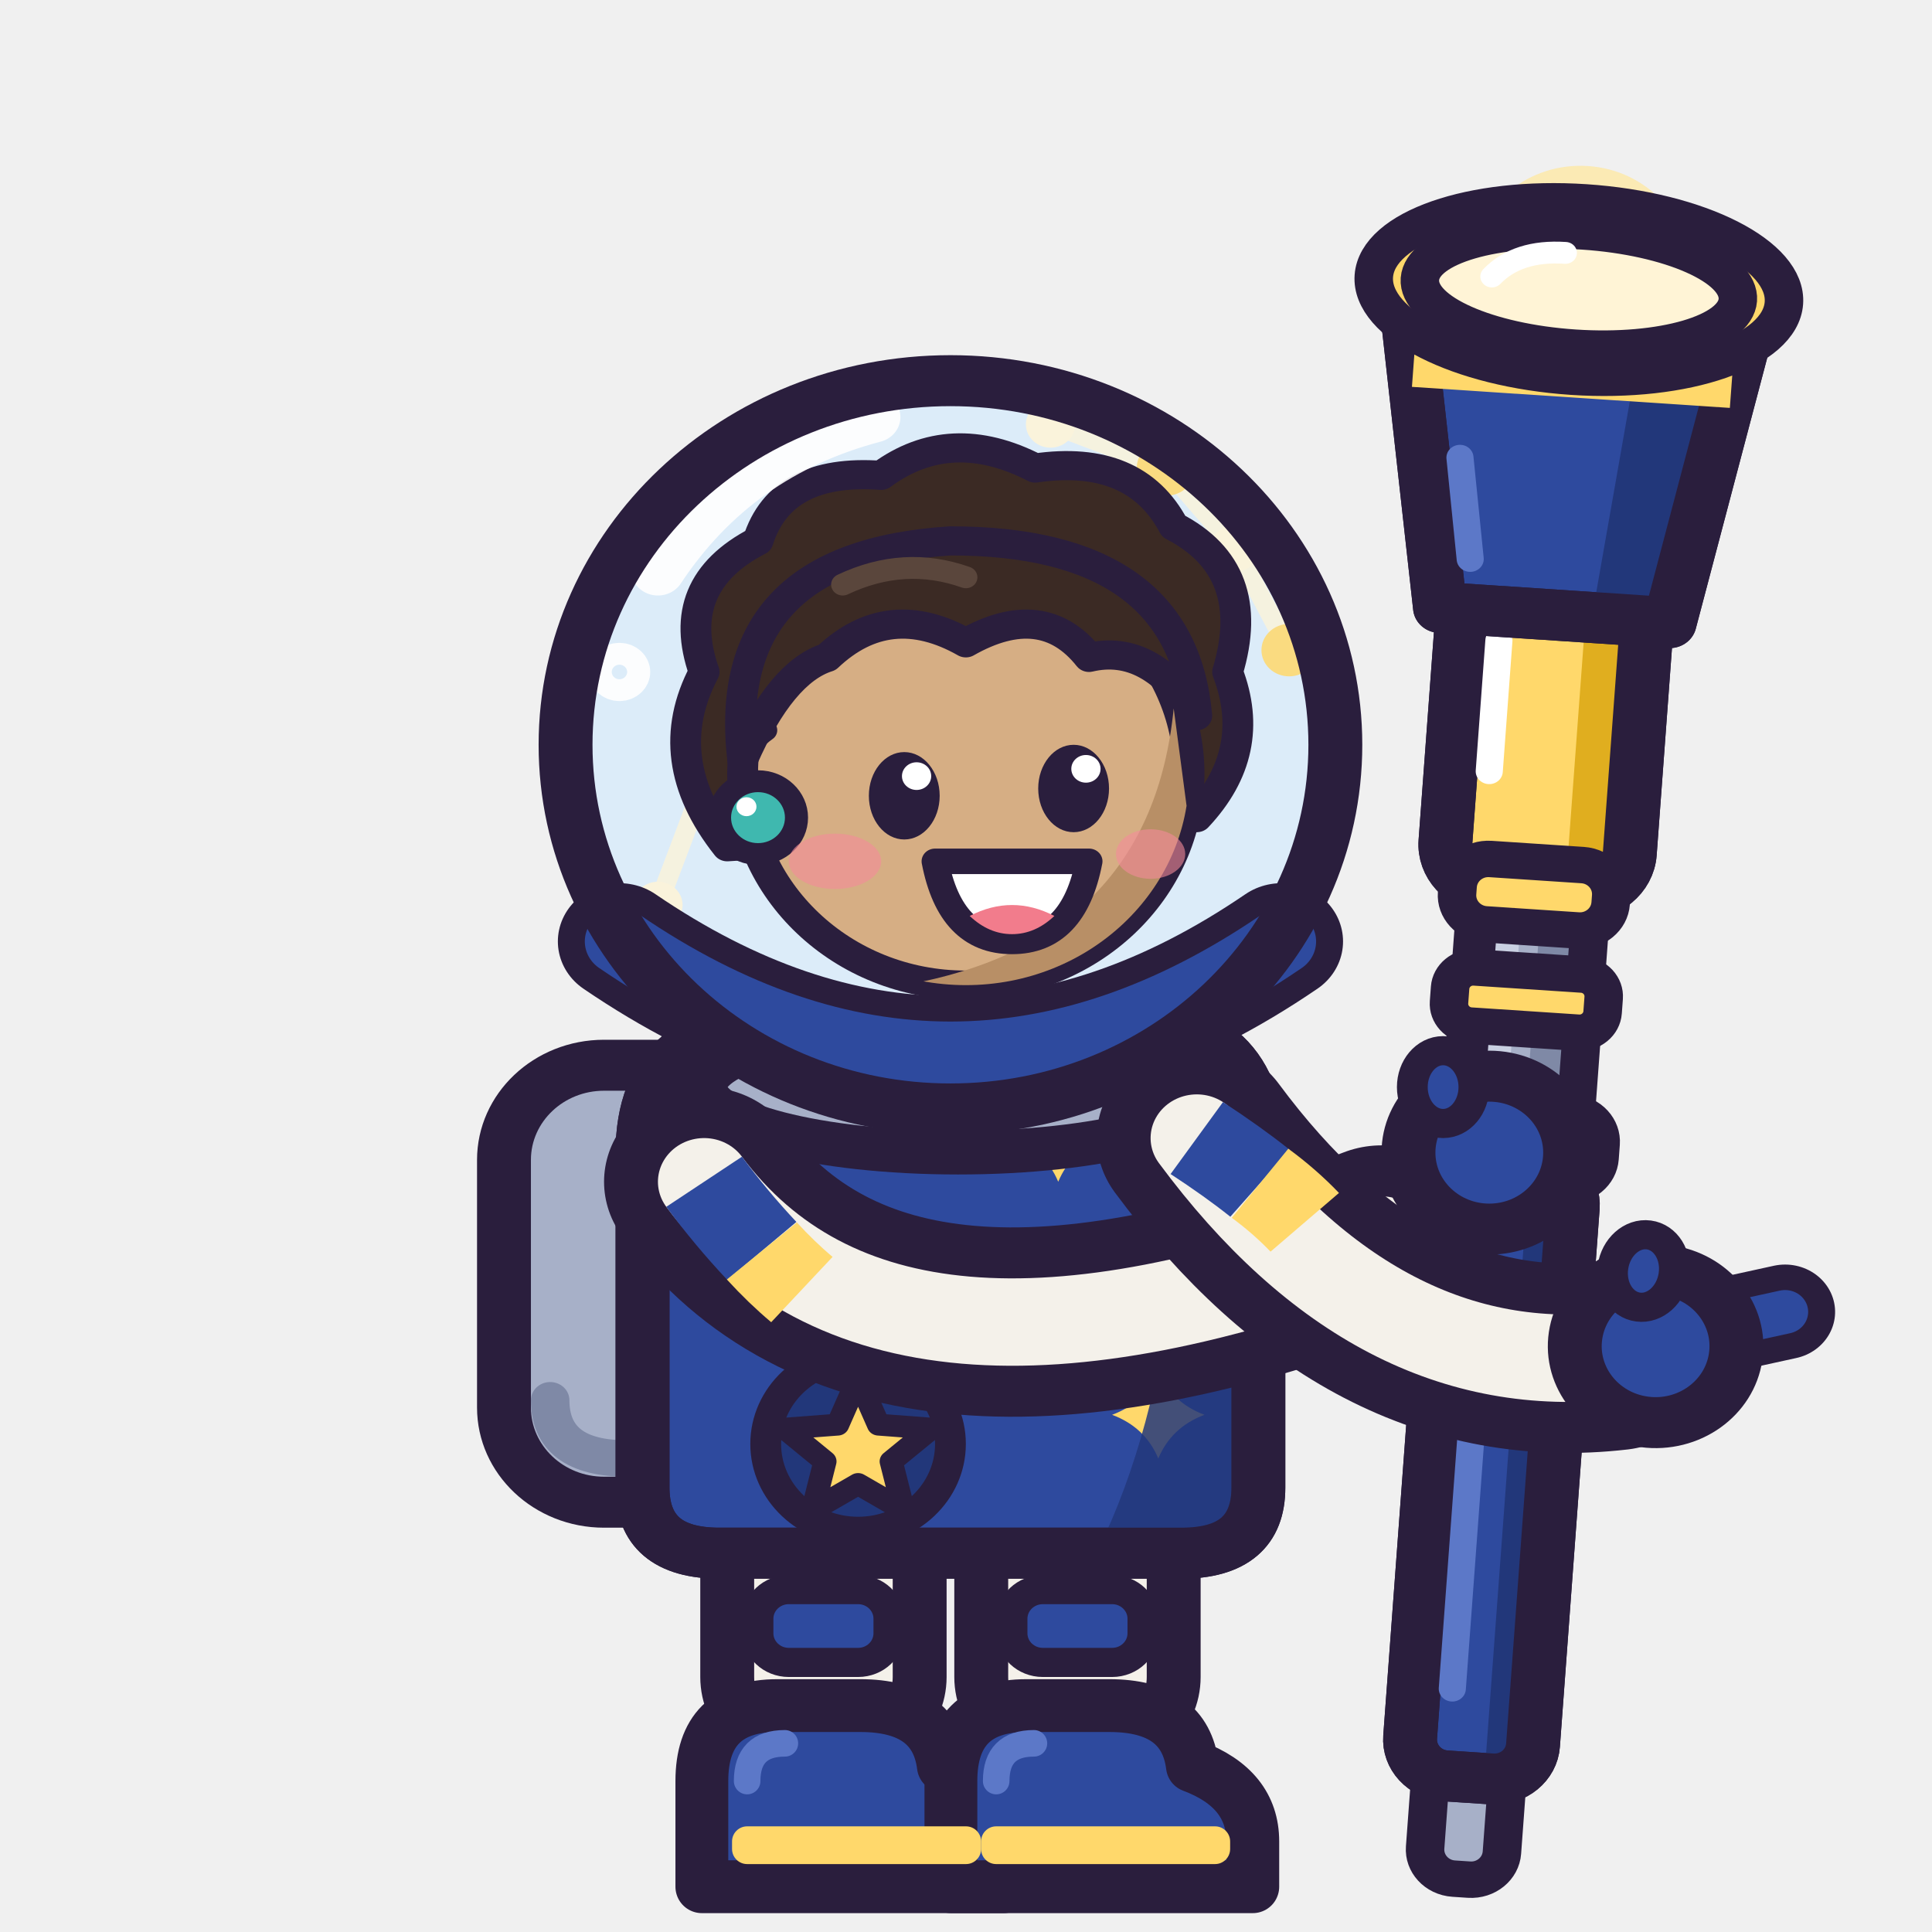
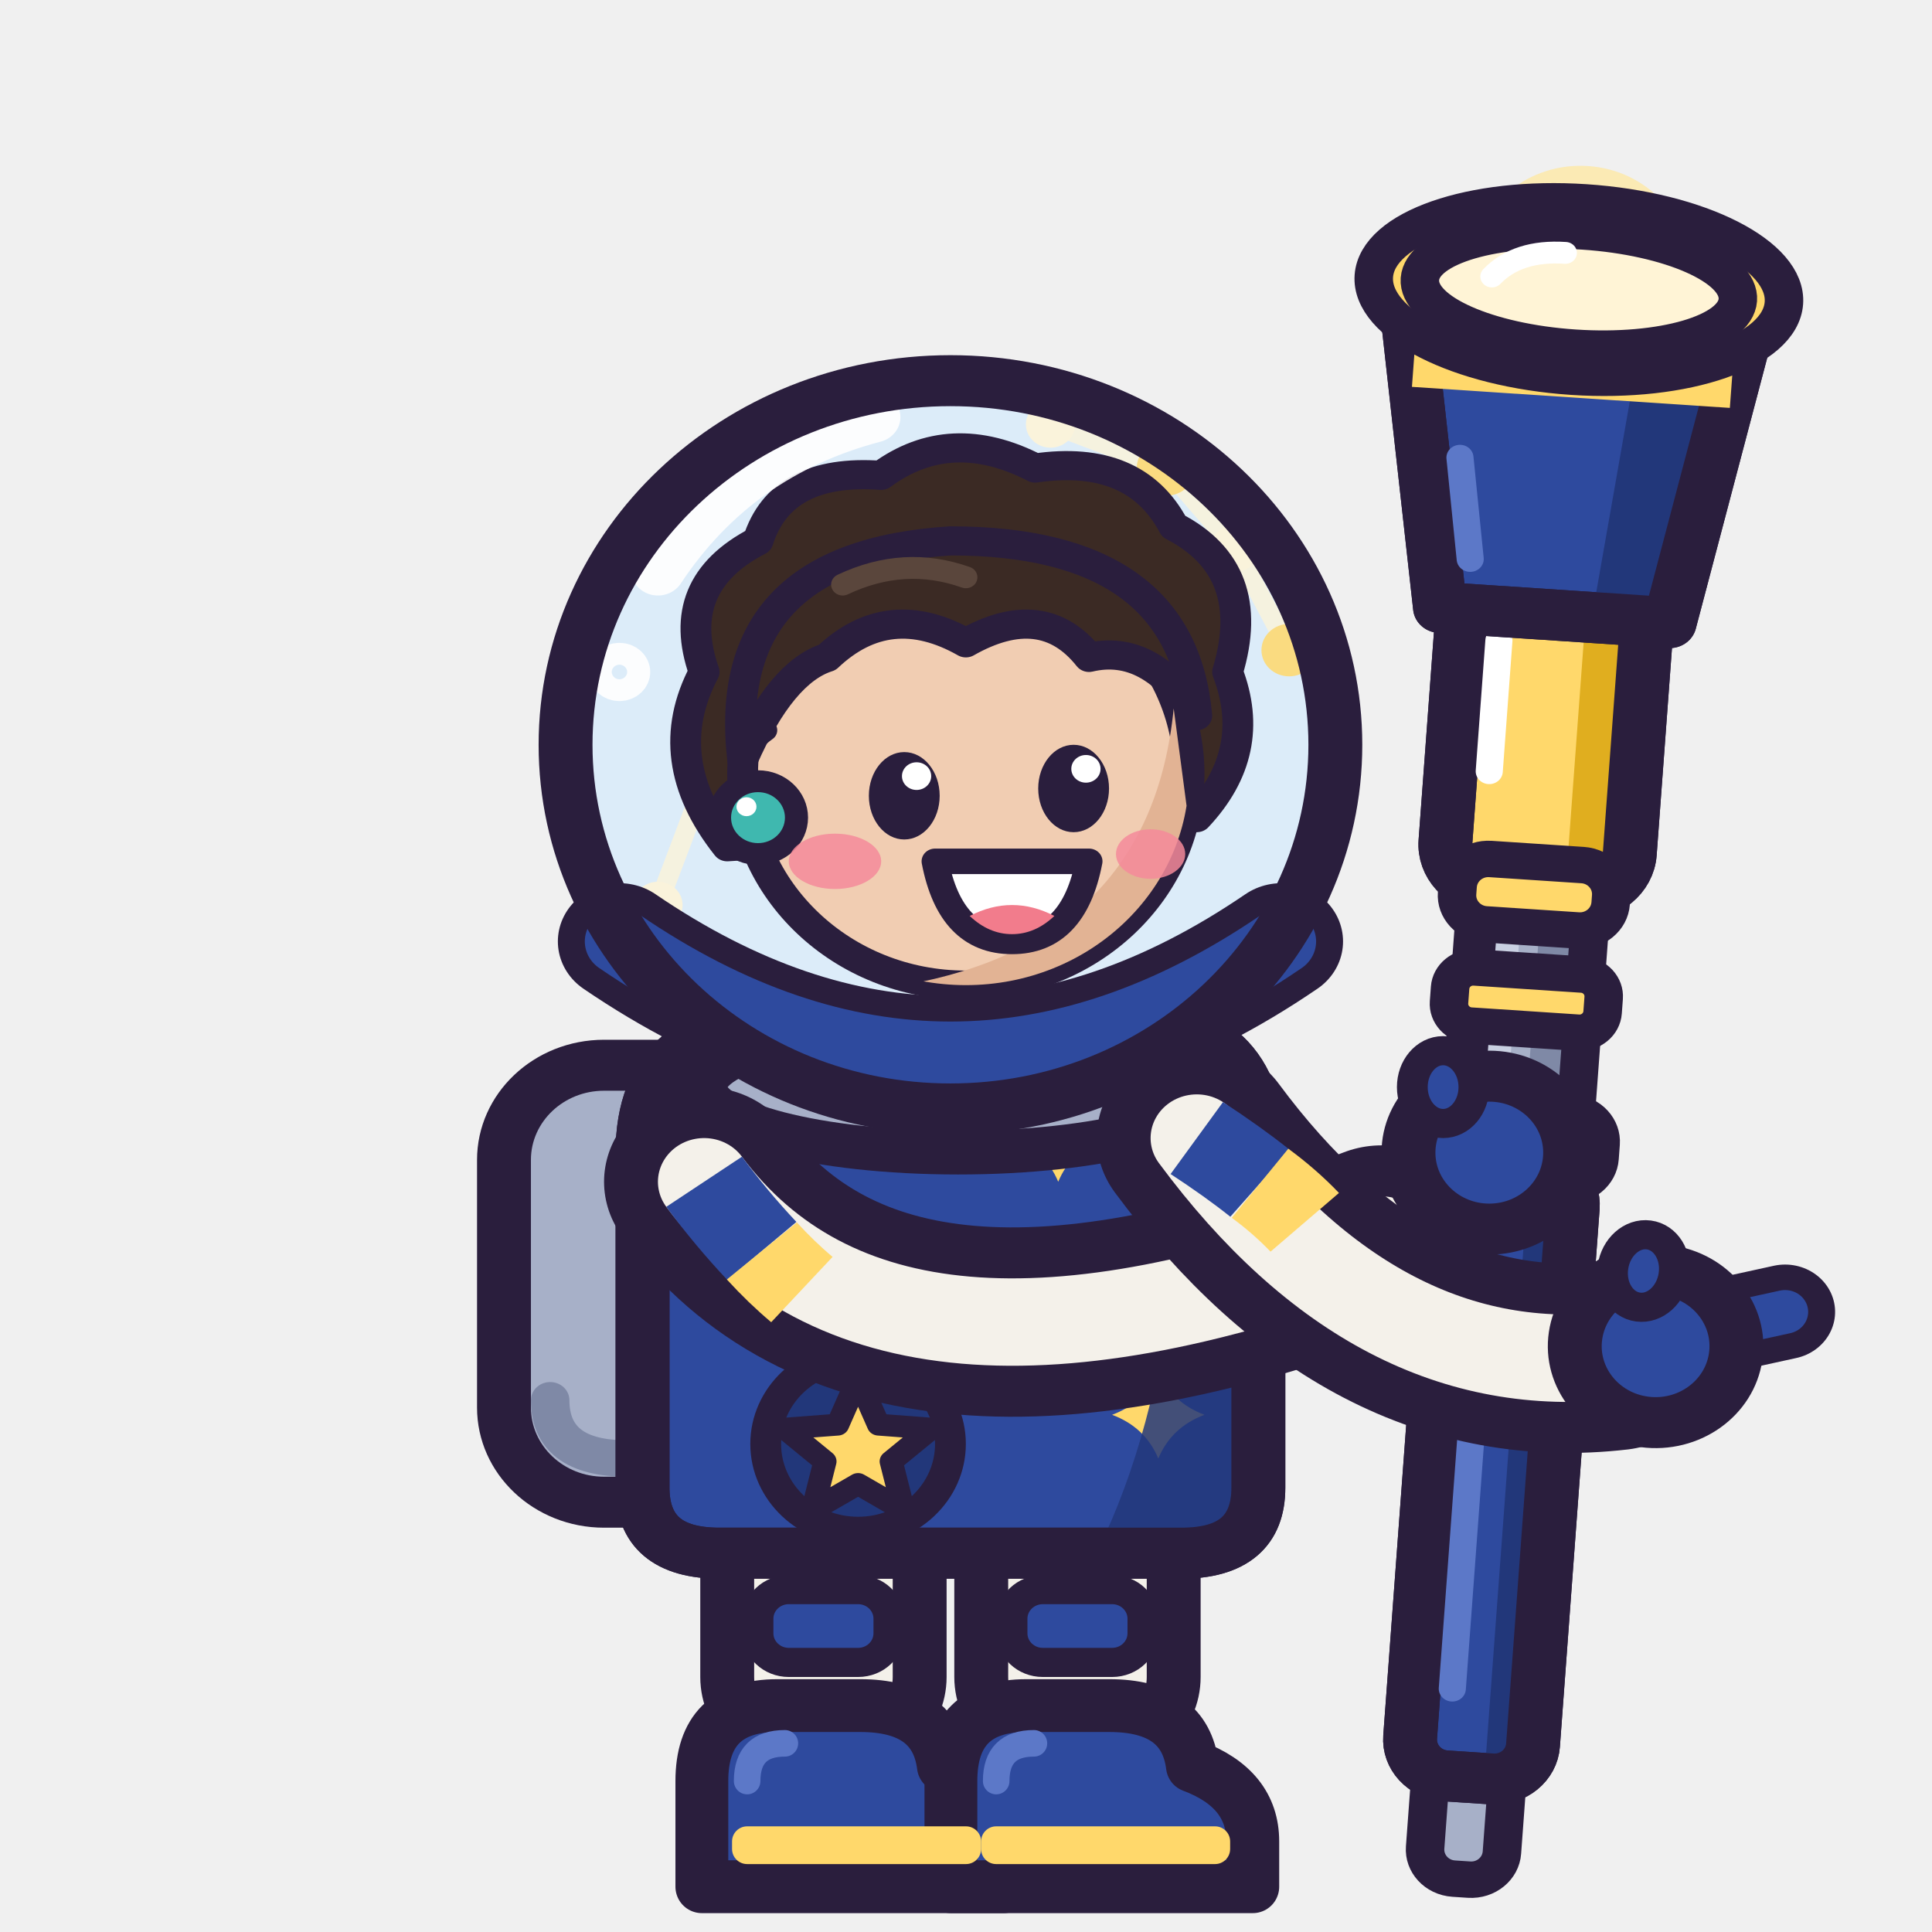
<svg xmlns="http://www.w3.org/2000/svg" viewBox="0 0 256 256" width="256" height="256">
  <defs>
    <clipPath id="torso-clip">
      <path d="M86 150 Q86 132 106 132 H148 Q166 132 166 150 V196 Q166 205 156 205 H96 Q86 205 86 196 Z" />
    </clipPath>
    <clipPath id="face-clip">
      <circle cx="128" cy="98" r="29" />
    </clipPath>
    <clipPath id="tube-clip">
      <rect x="188" y="130" width="16" height="84" rx="5" />
    </clipPath>
    <clipPath id="brass-clip">
      <rect x="184" y="82" width="24" height="44" rx="6" />
    </clipPath>
    <clipPath id="hood-clip">
      <path d="M183 88 L177 54 Q176 48 182 48 H210 Q216 48 215 54 L209 88 Z" />
    </clipPath>
  </defs>
  <g id="orion" stroke="#2A1E3D" stroke-width="7" stroke-linejoin="round" stroke-linecap="round">
    <g id="body-back" transform="translate(129 228) scale(1.02 0.965) translate(-129 -228)">
      <g id="backpack">
        <rect x="68" y="138" width="36" height="60" rx="13" fill="#A7B0C8" />
        <path d="M74 184 Q74 192 84 192 H98" fill="none" stroke="#7F89A6" stroke-width="5" />
      </g>
      <g id="legs">
        <rect x="97" y="190" width="25" height="42" rx="10" fill="#F4F1EA" />
        <rect x="130" y="190" width="25" height="42" rx="10" fill="#F4F1EA" />
        <rect x="101" y="210" width="17" height="10" rx="4" fill="#2E4A9E" stroke-width="4" />
        <rect x="134" y="210" width="17" height="10" rx="4" fill="#2E4A9E" stroke-width="4" />
      </g>
    </g>
    <g id="boots">
      <path d="M93 250 V236 Q93 226 103 226 H114 Q124 226 125 234 Q133 237 133 244 V250 Z" fill="#2E4A9E" />
      <path d="M126 250 V236 Q126 226 136 226 H147 Q157 226 158 234 Q166 237 166 244 V250 Z" fill="#2E4A9E" />
      <g stroke="none">
        <rect x="97" y="242" width="33" height="5" rx="2" fill="#FFD86B" />
        <rect x="130" y="242" width="33" height="5" rx="2" fill="#FFD86B" />
      </g>
      <path d="M99 236 Q99 231 104 231" fill="none" stroke="#5C78C8" stroke-width="3.52" />
      <path d="M132 236 Q132 231 137 231" fill="none" stroke="#5C78C8" stroke-width="3.52" />
    </g>
    <g id="body" transform="translate(129 228) scale(1.02 0.965) translate(-129 -228)">
      <g id="torso">
        <path d="M86 150 Q86 132 106 132 H148 Q166 132 166 150 V196 Q166 205 156 205 H96 Q86 205 86 196 Z" fill="#2E4A9E" />
        <g clip-path="url(#torso-clip)" stroke="none">
          <g id="emblem" fill="#FFD86B">
            <path transform="translate(104.0 156.0)" d="M0 -9.0 Q2.5 -2.5 9.0 0 Q2.5 2.5 0 9.0 Q-2.5 2.5 -9.0 0 Q-2.5 -2.5 0 -9.0 Z" fill="#FFD86B" />
            <path transform="translate(140.0 148.0)" d="M0 -6.0 Q1.7 -1.7 6.0 0 Q1.7 1.7 0 6.0 Q-1.7 1.7 -6.0 0 Q-1.7 -1.7 0 -6.0 Z" fill="#FFD86B" />
            <path transform="translate(128.0 176.0)" d="M0 -7.5 Q2.1 -2.1 7.5 0 Q2.1 2.1 0 7.5 Q-2.1 2.1 -7.5 0 Q-2.1 -2.1 0 -7.5 Z" fill="#FFD86B" />
            <path transform="translate(153.0 186.0)" d="M0 -6.0 Q1.7 -1.7 6.0 0 Q1.7 1.7 0 6.0 Q-1.7 1.7 -6.0 0 Q-1.7 -1.7 0 -6.0 Z" fill="#FFD86B" />
          </g>
          <path id="torso-shade" d="M156 132 H170 V214 H140 Q158 186 156 132 Z" fill="#22377A" opacity="0.85" />
        </g>
        <path d="M86 150 Q86 132 106 132 H148 Q166 132 166 150 V196 Q166 205 156 205 H96 Q86 205 86 196 Z" fill="none" />
        <path id="torso-highlight" d="M95 168 V152 Q95 143 103 141" fill="none" stroke="#5C78C8" stroke-width="4.48" />
        <g id="star-patch">
          <circle cx="114" cy="190" r="12" fill="#22377A" stroke-width="4" />
          <path transform="translate(114 191) scale(0.5)" d="M0.0 -20.0 L5.3 -7.3 L19.0 -6.2 L8.6 2.8 L11.8 16.2 L0.0 9.0 L-11.8 16.2 L-8.6 2.8 L-19.0 -6.2 L-5.3 -7.3 Z" fill="#FFD86B" stroke-width="6" />
        </g>
      </g>
      <ellipse id="collar" cx="127" cy="141" rx="33" ry="9" fill="#A7B0C8" stroke-width="6" />
      <g id="arm-back">
        <path d="M94 154 Q118 188 182 162" fill="none" stroke-width="26" />
        <path d="M94 154 Q118 188 182 162" fill="none" stroke="#F4F1EA" stroke-width="12" />
        <g id="stripes-back" fill="none" stroke-linecap="butt">
          <path d="M94 154 Q97.5 159 101.5 163.5" stroke="#2E4A9E" stroke-width="12" />
          <path d="M101.5 163.5 Q104 166.4 106.7 168.8" stroke="#FFD86B" stroke-width="12" />
        </g>
      </g>
      <g id="arm-front">
        <g id="gadget" transform="rotate(-4 196 150) rotate(8 196 174) translate(0 22)">
          <circle id="lens-glow" cx="196" cy="6.2" r="14" fill="#FFE79A" opacity="0.7" stroke="none" />
          <rect id="eyepiece" x="191" y="212" width="10" height="16" rx="4" fill="#A7B0C8" stroke-width="5" />
          <g id="tube">
            <rect x="188" y="130" width="16" height="84" rx="5" fill="#2E4A9E" />
            <rect clip-path="url(#tube-clip)" x="198" y="130" width="7" height="84" fill="#22377A" stroke="none" />
            <rect x="188" y="130" width="16" height="84" rx="5" fill="none" />
            <path d="M193 140 V202" fill="none" stroke="#5C78C8" stroke-width="3.52" />
          </g>
          <g id="drawtube">
            <rect x="189" y="86" width="14" height="42" rx="4" fill="#A7B0C8" stroke-width="6" />
            <rect x="197" y="89" width="4" height="36" rx="2" fill="#7F89A6" stroke="none" />
            <path d="M193 92 V122" fill="none" stroke="#C9D0E2" stroke-width="3" />
            <rect x="186" y="103" width="20" height="8" rx="3" fill="#FFD86B" stroke-width="5" />
          </g>
          <g id="brass" transform="translate(0 -34)">
            <rect x="184" y="82" width="24" height="44" rx="6" fill="#FFD86B" />
            <rect clip-path="url(#brass-clip)" x="200" y="82" width="9" height="44" fill="#E0AE1F" stroke="none" />
            <rect x="184" y="82" width="24" height="44" rx="6" fill="none" />
            <path d="M189 92 V110" fill="none" stroke="#FFFFFF" stroke-width="3.52" />
          </g>
          <rect id="ring" x="185" y="122" width="22" height="10" rx="4" fill="#FFD86B" stroke-width="5" />
          <rect id="ring-2" x="186" y="88" width="20" height="9" rx="4" fill="#FFD86B" stroke-width="5" />
          <g id="hood" transform="translate(0 -34) translate(196 88) scale(1.15) translate(-196 -88)" stroke-width="6.09">
            <path d="M183 88 L177 54 Q176 48 182 48 H210 Q216 48 215 54 L209 88 Z" fill="#2E4A9E" />
            <path clip-path="url(#hood-clip)" d="M204 48 H218 V90 H200 Z" fill="#22377A" stroke="none" />
            <path d="M183 88 L177 54 Q176 48 182 48 H210 Q216 48 215 54 L209 88 Z" fill="none" />
            <path d="M178 60 H214" fill="none" stroke="#FFD86B" stroke-width="3.90" stroke-linecap="butt" />
            <path d="M184 70 L186 82" fill="none" stroke="#5C78C8" stroke-width="3.06" />
          </g>
          <ellipse id="gold-ring" cx="196" cy="9.2" rx="26.7" ry="12.0" fill="#FFD86B" stroke-width="5" />
          <ellipse id="lens" cx="196" cy="9.2" rx="20.7" ry="8.0" fill="#FFF4D6" stroke-width="5" />
          <path d="M184.6 8.2 Q187.7 4.3 193.9 4.3" fill="none" stroke="#FFFFFF" stroke-width="3" />
        </g>
        <g id="mitten-back" fill="#2E4A9E">
          <circle cx="196" cy="150" r="10.5" />
          <ellipse cx="190" cy="141" rx="4" ry="5" stroke-width="4" />
        </g>
        <g id="arm-point" transform="rotate(8 158 148)">
          <path d="M158 148 Q186 178 216 170" fill="none" stroke-width="26" />
          <path d="M158 148 Q186 178 216 170" fill="none" stroke="#F4F1EA" stroke-width="12" />
          <g id="stripes-front" fill="none" stroke-linecap="butt">
            <path d="M158 148 Q163 150.5 167 153" stroke="#2E4A9E" stroke-width="12" />
            <path d="M167 153 Q170.5 155 173.5 157.5" stroke="#FFD86B" stroke-width="12" />
          </g>
          <g id="mitten-front">
            <path d="M224 166 L237 161" fill="none" stroke-width="13" />
            <path d="M224 166 L237 161" fill="none" stroke="#2E4A9E" stroke-width="6" />
            <circle cx="221" cy="168" r="10.5" fill="#2E4A9E" />
            <ellipse cx="218" cy="158" rx="4" ry="5" fill="#2E4A9E" stroke-width="4" />
          </g>
        </g>
      </g>
      <g id="helmet">
        <circle id="glass" cx="126" cy="94" r="50" fill="#CFE9FF" fill-opacity="0.6" stroke="none" />
        <g id="star-chart" stroke="none" opacity="0.85">
          <path d="M139 50 L154 56 L163 67 L170 81 M154 56 L150 66" fill="none" stroke="#FFF4D6" stroke-width="2.5" opacity="0.85" />
          <circle cx="139" cy="50" r="3.2" fill="#FFF4D6" />
          <circle cx="154" cy="56" r="3.8" fill="#FFD86B" />
          <circle cx="163" cy="67" r="3.2" fill="#FFF4D6" />
          <circle cx="170" cy="81" r="3.6" fill="#FFD86B" />
          <circle cx="150" cy="66" r="2.2" fill="#FFF4D6" />
          <path d="M93 102 L88 116 L98 126" fill="none" stroke="#FFF4D6" stroke-width="2.5" opacity="0.85" />
          <circle cx="88" cy="116" r="3.2" fill="#FFF4D6" />
        </g>
        <g id="head" stroke-width="4">
          <path id="hair-back" d="M97 108 Q88 96 94 84 Q90 72 101 66 Q104 56 117 57 Q126 50 137 56 Q150 54 155 64 Q166 70 162 84 Q166 95 158 104 Z" fill="#3B2A24" />
-           <circle id="face" cx="128" cy="98" r="29" fill="#D6AE84" />
-           <path id="face-shade" clip-path="url(#face-clip)" d="M155 89 Q152 121 120 127 L160 129 Z" fill="#B88F66" stroke="none" />
+           <circle id="face" cx="128" cy="98" r="29" fill="#F1CDB2" />
+           <path id="face-shade" clip-path="url(#face-clip)" d="M155 89 Q152 121 120 127 L160 129 Z" fill="#E2B394" stroke="none" />
          <path id="fringe" d="M99 96 Q96 68 126 66 Q156 66 158 90 Q152 80 144 82 Q138 74 128 80 Q118 74 110 82 Q104 84 99 96 Z" fill="#3B2A24" />
          <path d="M112 72 Q120 68 128 71" fill="none" stroke="#5A463C" stroke-width="3" />
          <g id="hearing-aid">
            <path d="M102 92 Q98 95 100 99" fill="none" stroke-width="3" />
            <circle cx="101" cy="104" r="5" fill="#3FB8AF" stroke="#2A1E3D" stroke-width="3" />
            <circle cx="99.5" cy="102.5" r="1.3" fill="#FFFFFF" stroke="none" />
          </g>
          <g id="face-features" stroke="none">
            <ellipse cx="120" cy="101" rx="4.6" ry="6" fill="#2A1E3D" />
            <ellipse cx="142" cy="100" rx="4.6" ry="6" fill="#2A1E3D" />
            <circle cx="121.6" cy="98.3" r="1.9" fill="#FFFFFF" />
            <circle cx="143.6" cy="97.3" r="1.9" fill="#FFFFFF" />
-             <ellipse cx="111" cy="110" rx="6" ry="3.8" fill="#F48A9A" opacity="0.6" />
-             <ellipse cx="152" cy="109" rx="4.5" ry="3.4" fill="#F48A9A" opacity="0.6" />
+             <ellipse cx="111" cy="110" rx="6" ry="3.8" fill="#F48A9A" opacity="0.85" />
+             <ellipse cx="152" cy="109" rx="4.5" ry="3.4" fill="#F48A9A" opacity="0.85" />
          </g>
          <g id="mouth">
            <path d="M124 110 H144 Q142 121 134 121 Q126 121 124 110 Z" fill="#FFFFFF" stroke-width="3.5" />
            <path d="M128.5 117.5 Q134 114.5 139.5 117.5 Q137 120 134 120 Q131 120 128.5 117.5 Z" fill="#F27C8C" stroke="none" />
          </g>
        </g>
        <g id="visor-rim">
          <path d="M83 121 Q126 152 169 121" fill="none" stroke-width="16" />
          <path d="M83 121 Q126 152 169 121" fill="none" stroke="#2E4A9E" stroke-width="9" />
        </g>
        <g id="helmet-highlight" stroke="#FFFFFF" fill="none">
          <path d="M88 70 Q98 54 116 49" stroke-width="7" opacity="0.9" />
          <circle cx="83" cy="84" r="1.5" stroke-width="5" opacity="0.9" />
        </g>
        <circle id="helmet-outline" cx="126" cy="94" r="50" fill="none" />
      </g>
    </g>
  </g>
</svg>
